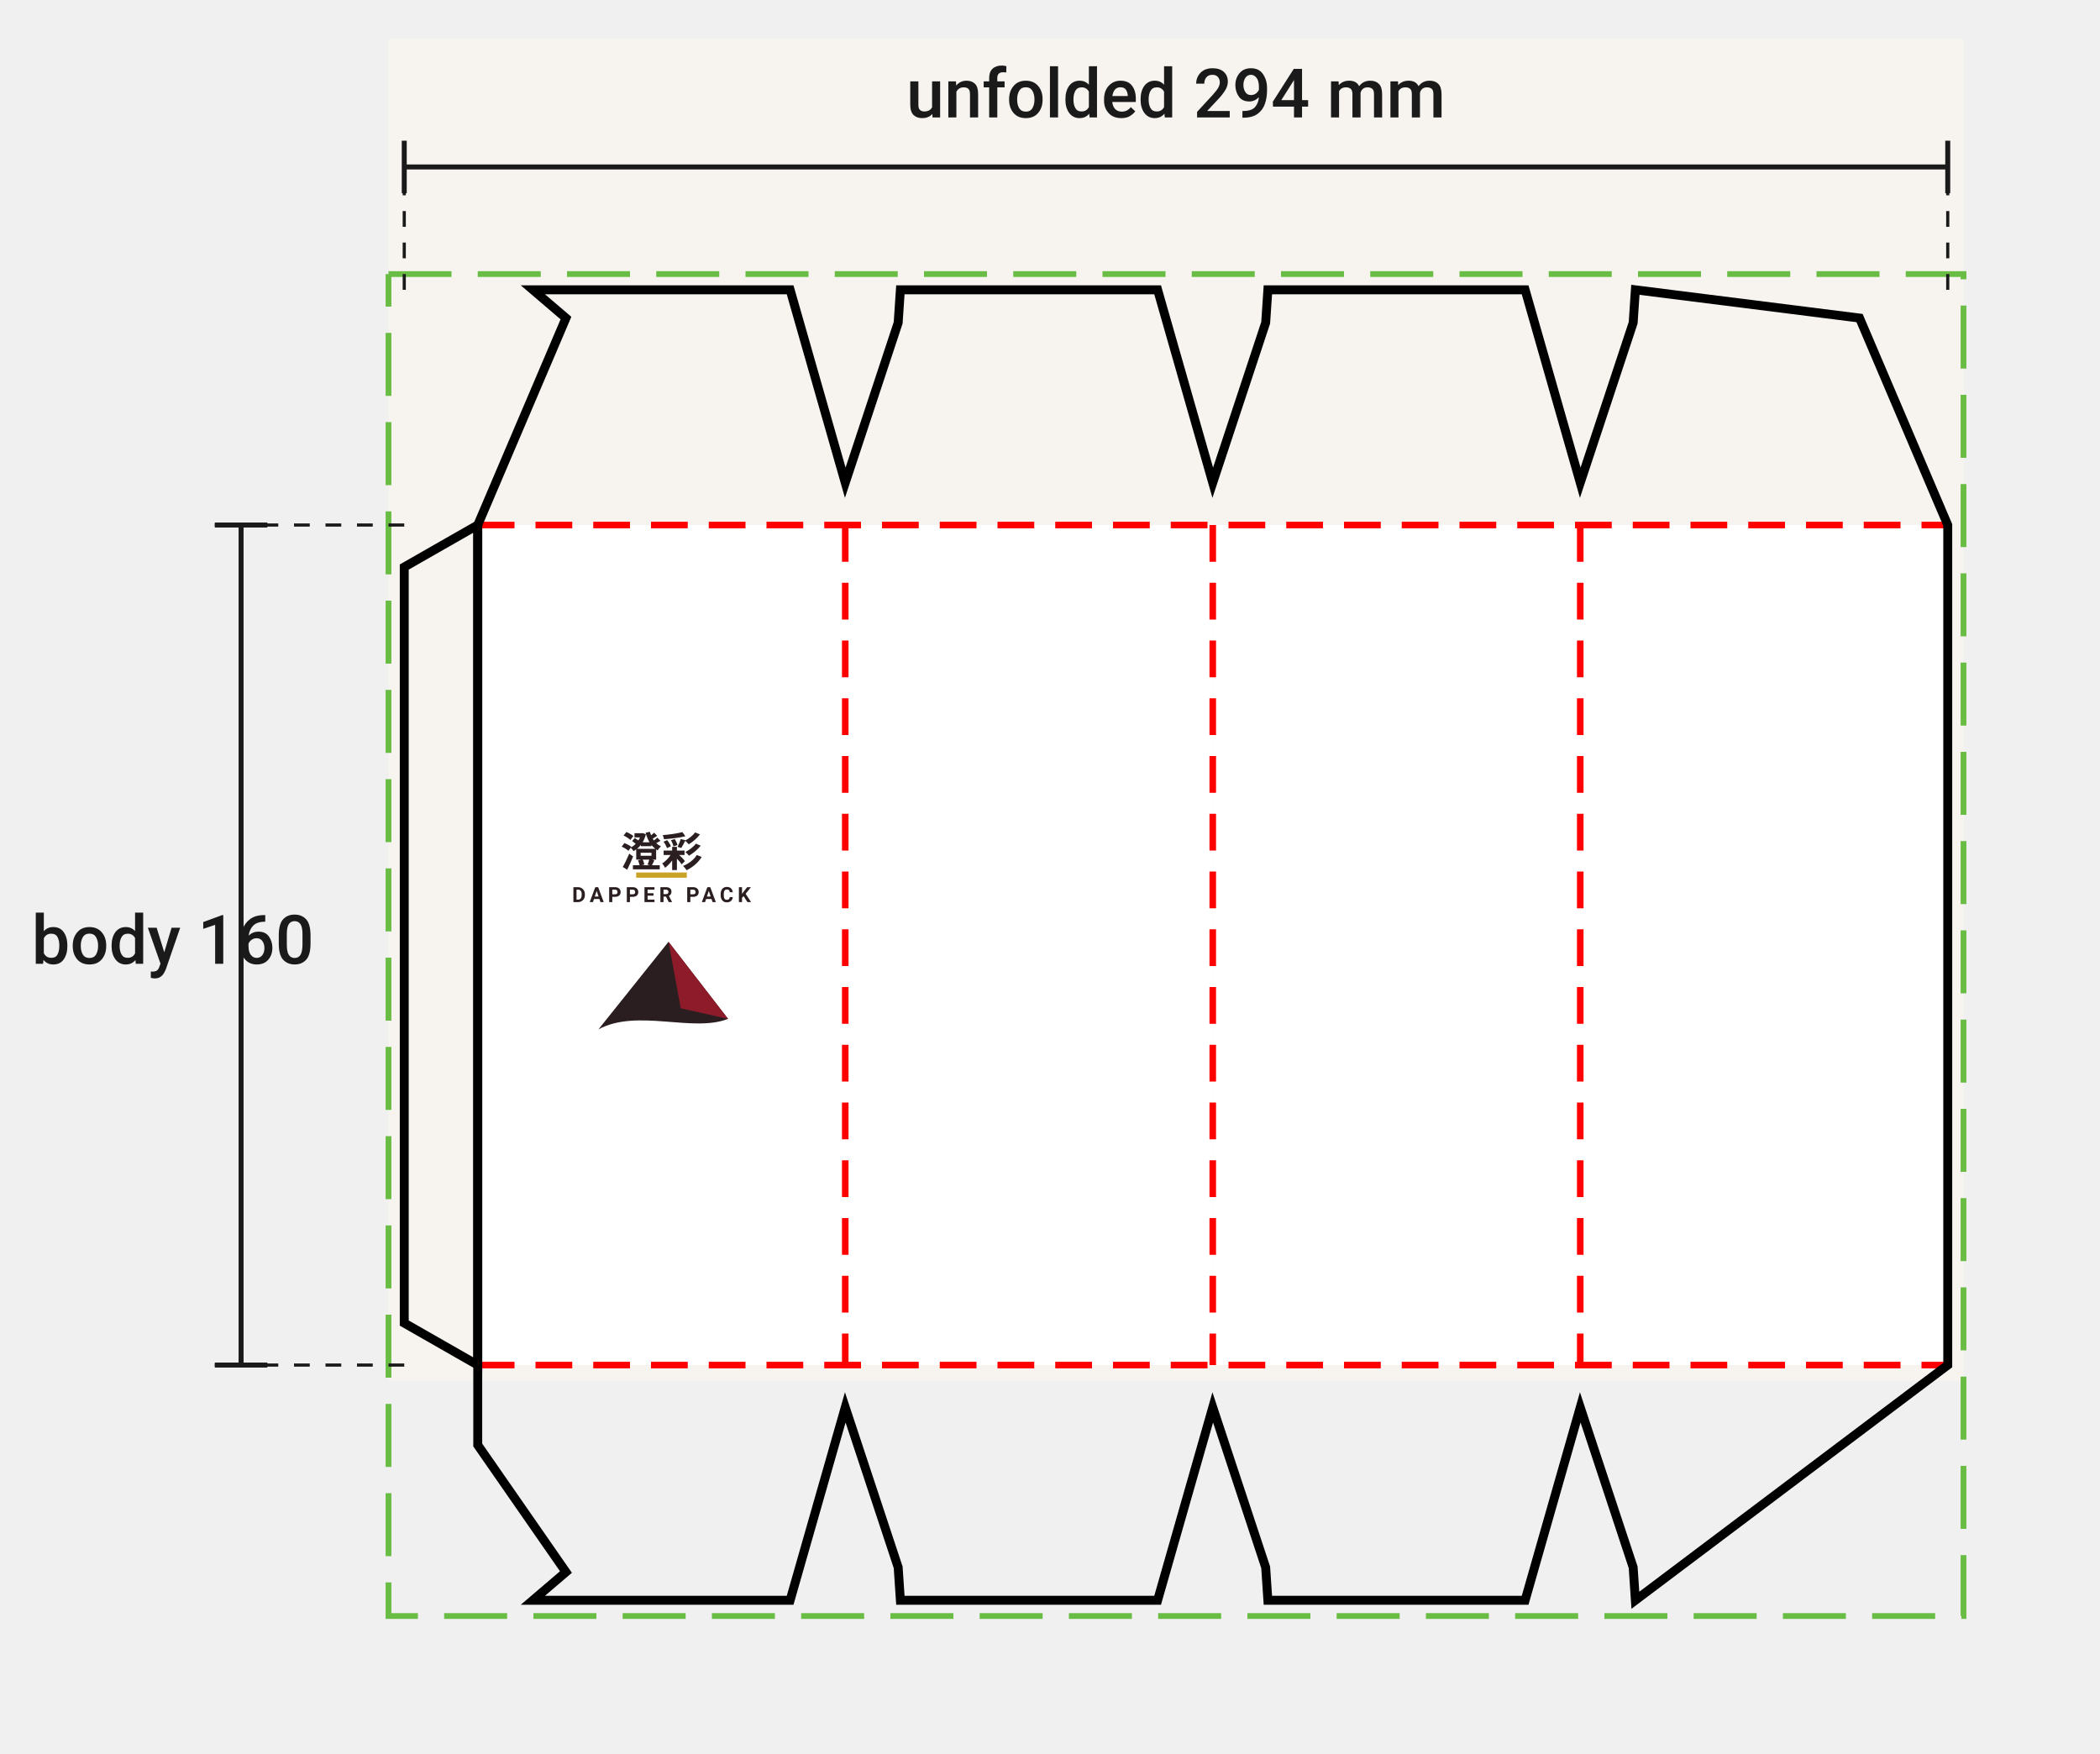
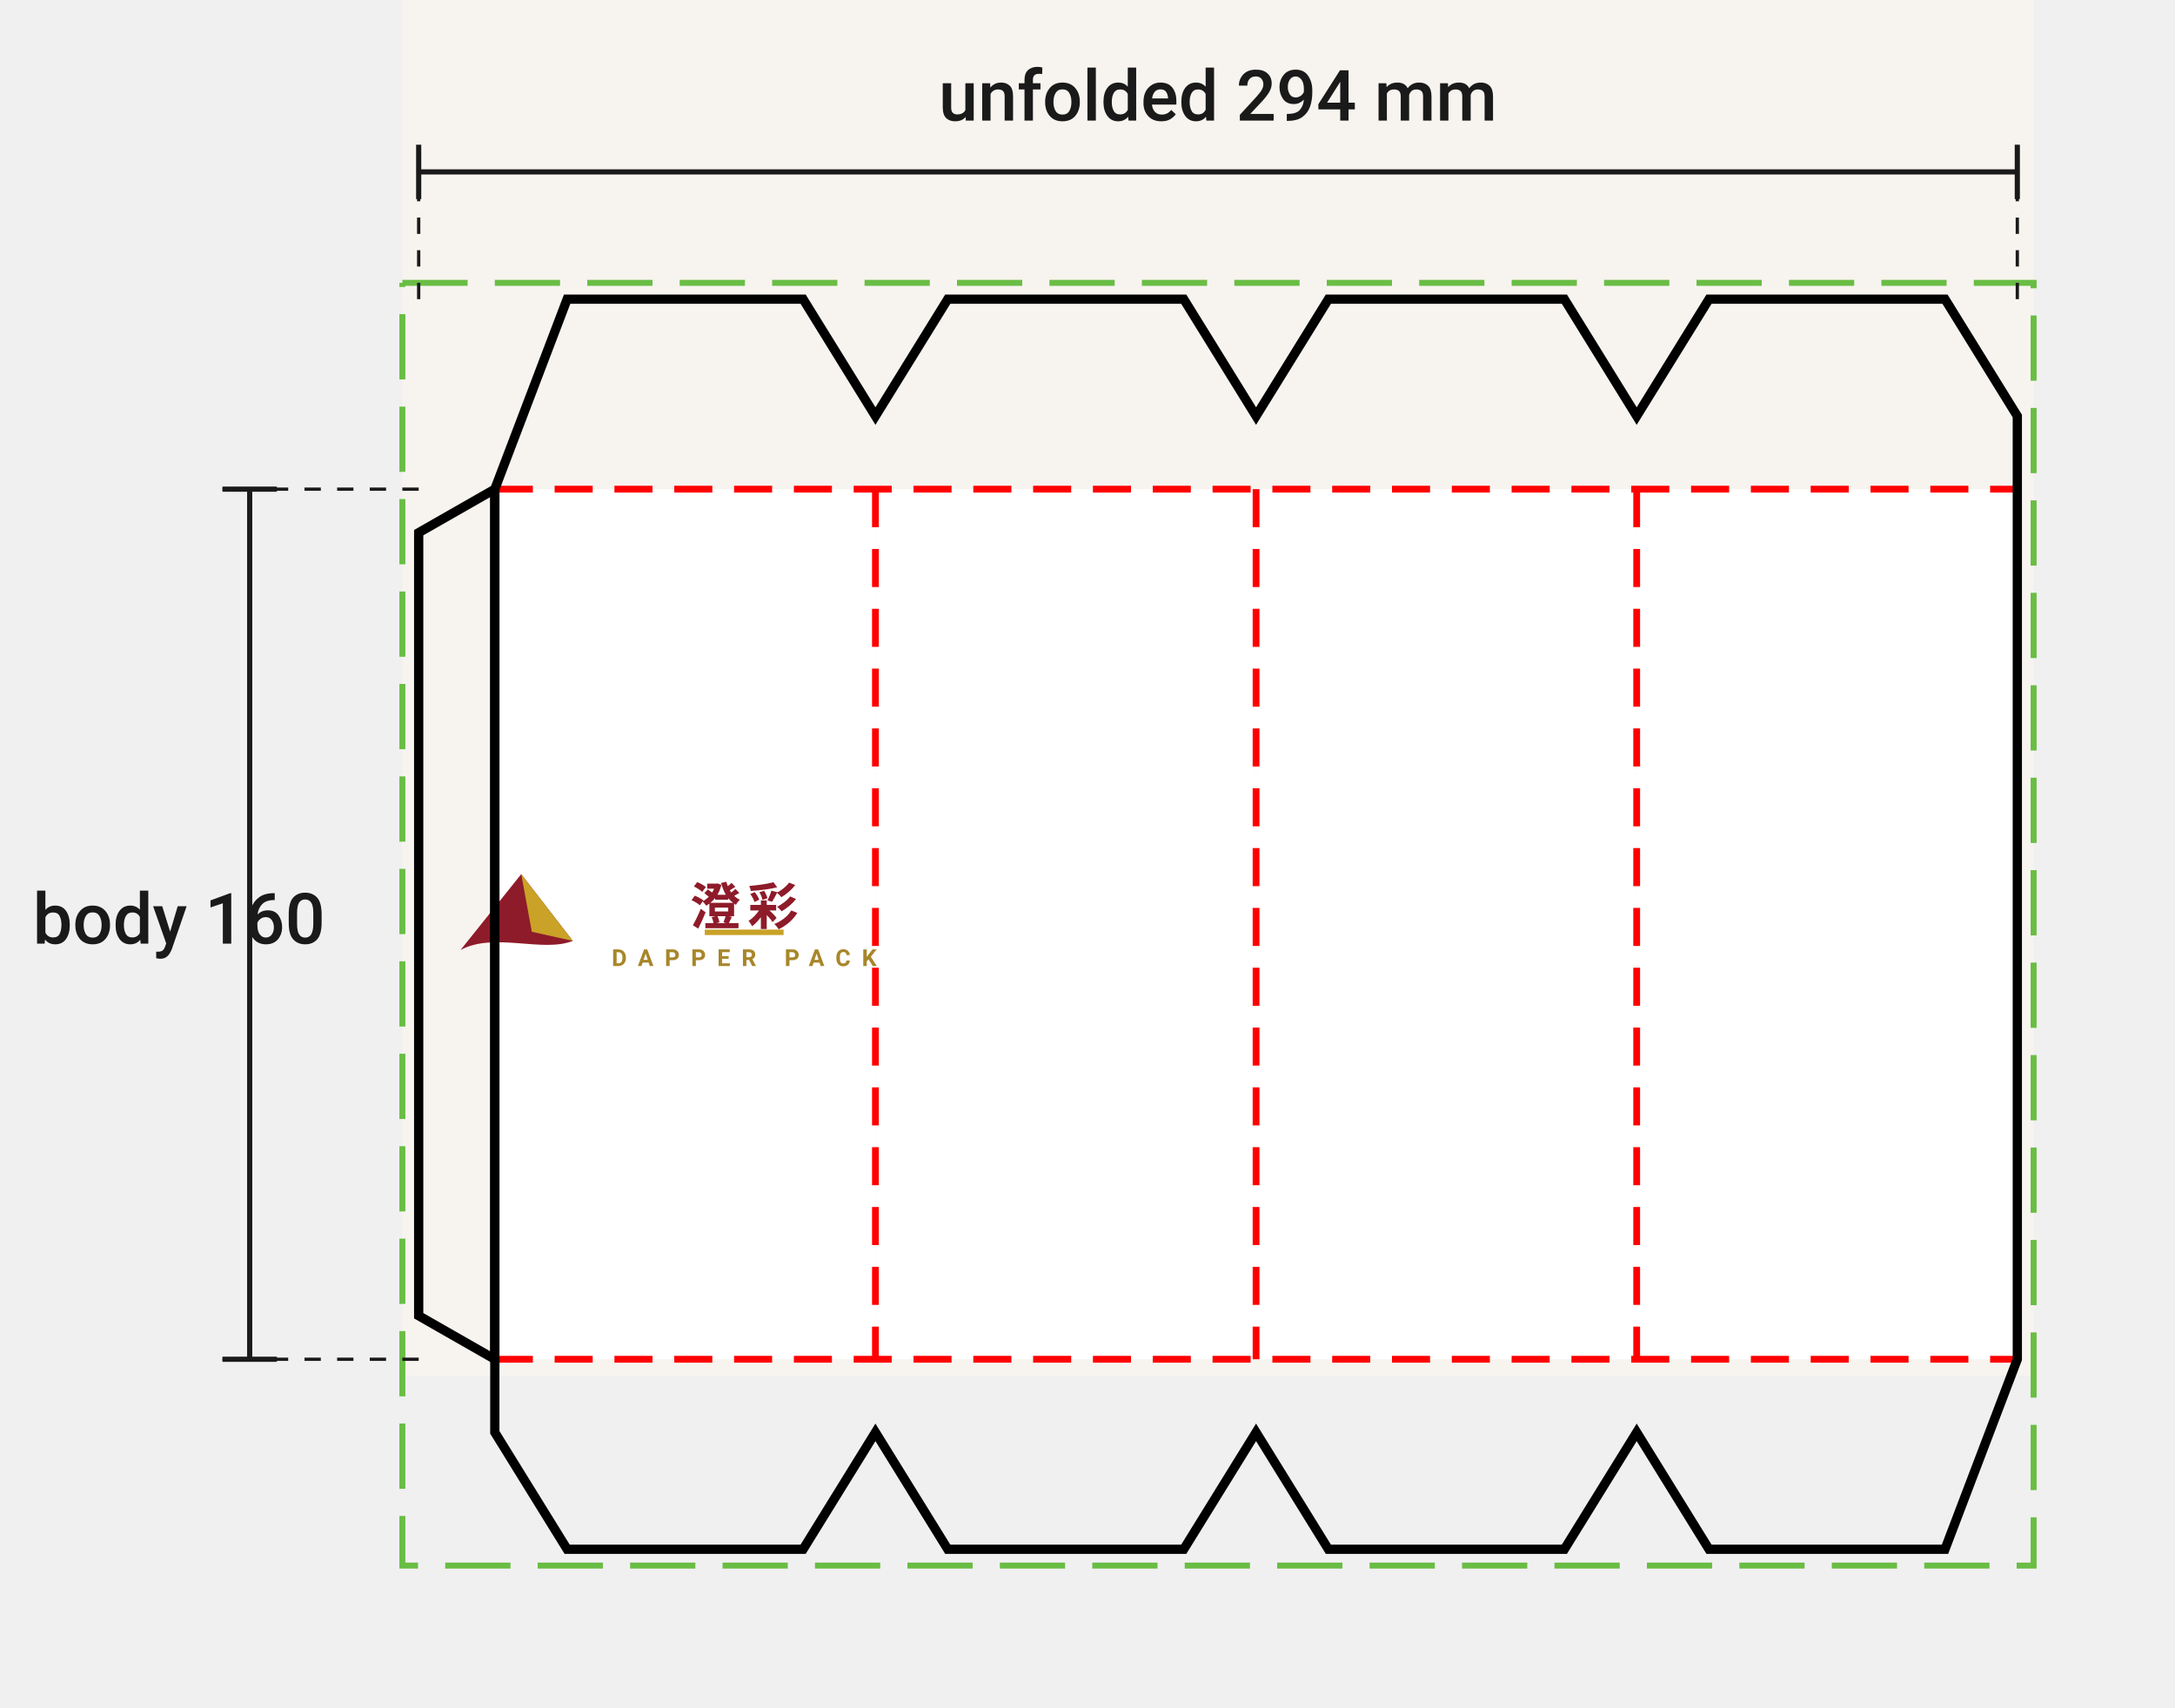
- <svg xmlns="http://www.w3.org/2000/svg" viewBox="-91.0 -55.0 400.0 333.6" width="400" height="334" role="img" aria-labelledby="tcarton-straight dcarton-straight">
+ <svg xmlns="http://www.w3.org/2000/svg" viewBox="-91.0 -45.1 400.0 313.9" width="400" height="314" role="img" aria-labelledby="tcarton-straight dcarton-straight">
  <g>
    <rect class="blank" x="-17.00" y="-47.80" width="300.00" height="255.60" fill="#F7F4EF" />
    <rect x="0.00" y="44.80" width="70.00" height="160.00" fill="#FFFFFF" />
    <rect x="70.00" y="44.80" width="70.00" height="160.00" fill="#FFFFFF" />
    <rect x="140.00" y="44.80" width="70.00" height="160.00" fill="#FFFFFF" />
    <rect x="210.00" y="44.80" width="70.00" height="160.00" fill="#FFFFFF" />
-     <g class="brand__mark" transform="translate(35.00 135.19) scale(0.1668)">
-       <path d="M -72 34 L 8 -66 L 76 22 C 36 38 -28 10 -72 34 Z" fill="#2A1E20" />
-       <path d="M 8 -66 L 76 22 L 22 10 Z" fill="#8E1B2A" />
+     <g class="brand__mark" transform="translate(3.74 124.80) scale(0.1395)">
+       <path d="M -72 34 L 8 -66 L 76 22 C 36 38 -28 10 -72 34 Z" fill="#8E1B2A" />
+       <path d="M 8 -66 L 76 22 L 22 10 Z" fill="#C9A227" />
    </g>
    <g class="wordmark">
-       <text x="35.00" y="107.12" font-family="ui-sans-serif,system-ui,-apple-system,'Segoe UI',Roboto,'Helvetica Neue',Arial,sans-serif" font-size="7.8" font-weight="600" fill="#2A1E20" text-anchor="middle" dominant-baseline="middle">澄彩</text>
-       <line x1="30.18" y1="111.48" x2="39.82" y2="111.48" stroke="#C9A227" stroke-width="1.00" />
-       <text x="35.00" y="115.52" font-family="ui-sans-serif,system-ui,-apple-system,'Segoe UI',Roboto,'Helvetica Neue',Arial,sans-serif" font-size="4.0" font-weight="600" fill="#2A1E20" letter-spacing="0.78" text-anchor="middle" dominant-baseline="middle">DAPPER PACK</text>
+       <text x="45.86" y="121.64" font-family="ui-sans-serif,system-ui,-apple-system,'Segoe UI',Roboto,'Helvetica Neue',Arial,sans-serif" font-size="9.3" font-weight="700" fill="#8E1B2A" letter-spacing="1.30" text-anchor="middle" dominant-baseline="middle">澄彩</text>
+       <line x1="38.61" y1="126.29" x2="53.11" y2="126.29" stroke="#C9A227" stroke-width="1.00" />
+       <text x="45.86" y="131.31" font-family="ui-sans-serif,system-ui,-apple-system,'Segoe UI',Roboto,'Helvetica Neue',Arial,sans-serif" font-size="4.3" font-weight="600" fill="#A8862A" letter-spacing="2.05" text-anchor="middle" dominant-baseline="middle">DAPPER PACK</text>
    </g>
    <line x1="70.00" y1="44.80" x2="70.00" y2="204.80" stroke="#FF0000" stroke-width="1.25" stroke-dasharray="7 4" />
    <line x1="140.00" y1="44.80" x2="140.00" y2="204.80" stroke="#FF0000" stroke-width="1.25" stroke-dasharray="7 4" />
    <line x1="210.00" y1="44.80" x2="210.00" y2="204.80" stroke="#FF0000" stroke-width="1.25" stroke-dasharray="7 4" />
    <line x1="0.00" y1="44.80" x2="280.00" y2="44.80" stroke="#FF0000" stroke-width="1.25" stroke-dasharray="7 4" />
    <line x1="0.00" y1="204.80" x2="280.00" y2="204.80" stroke="#FF0000" stroke-width="1.25" stroke-dasharray="7 4" />
    <line x1="0.00" y1="44.80" x2="0.00" y2="204.80" stroke="#FF0000" stroke-width="1.25" stroke-dasharray="7 4" />
-     <path d="M0.00,44.80 L16.80,5.38 L10.50,0.00 L59.50,0.00 L70.00,36.74 L70.00,36.74 L80.08,6.27 L80.50,0.00 L129.50,0.00 L140.00,36.74 L140.00,36.74 L150.08,6.27 L150.50,0.00 L199.50,0.00 L210.00,36.74 L210.00,36.74 L220.08,6.27 L220.50,0.00 L263.20,5.38 L280.00,44.80 L280.00,204.80 L220.50,249.60 L220.08,243.33 L210.00,212.86 L210.00,212.86 L199.50,249.60 L150.50,249.60 L150.08,243.33 L140.00,212.86 L140.00,212.86 L129.50,249.60 L80.50,249.60 L80.08,243.33 L70.00,212.86 L70.00,212.86 L59.50,249.60 L10.50,249.60 L16.80,244.22 L0.00,220.03 L0.00,204.80 Z" fill="none" stroke="#000000" stroke-width="1.7" stroke-linejoin="miter" />
+     <path d="M0.00,44.80 L13.30,9.86 L56.70,9.86 L70.00,31.36 L70.00,31.36 L83.30,9.86 L126.70,9.86 L140.00,31.36 L140.00,31.36 L153.30,9.86 L196.70,9.86 L210.00,31.36 L210.00,31.36 L223.30,9.86 L266.70,9.86 L280.00,31.36 L280.00,44.80 L280.00,204.80 L266.70,239.74 L223.30,239.74 L210.00,218.24 L210.00,218.24 L196.70,239.74 L153.30,239.74 L140.00,218.24 L140.00,218.24 L126.70,239.74 L83.30,239.74 L70.00,218.24 L70.00,218.24 L56.70,239.74 L13.30,239.74 L0.00,218.24 L0.00,204.80 Z" fill="none" stroke="#000000" stroke-width="1.7" stroke-linejoin="miter" />
    <path d="M0.00,44.80 L-14.00,52.80 L-14.00,196.80 L0.00,204.80 Z" fill="none" stroke="#000000" stroke-width="1.7" stroke-linejoin="miter" />
-     <path d="M-17.00,-3.00 L283.00,-3.00 L283.00,252.60 L-17.00,252.60 L-17.00,-3.00" fill="none" stroke="#69BD44" stroke-width="1.1" stroke-dasharray="12 5" />
-     <line x1="-14.00" y1="-23.40" x2="280.00" y2="-23.40" stroke="#1A1A1A" stroke-width="0.95" />
-     <line x1="-14.00" y1="0.00" x2="-14.00" y2="-28.40" stroke="#1A1A1A" stroke-width="0.6" stroke-dasharray="3 3" />
-     <line x1="-14.00" y1="-28.40" x2="-14.00" y2="-18.40" stroke="#1A1A1A" stroke-width="0.95" />
-     <line x1="280.00" y1="0.00" x2="280.00" y2="-28.40" stroke="#1A1A1A" stroke-width="0.6" stroke-dasharray="3 3" />
-     <line x1="280.00" y1="-28.40" x2="280.00" y2="-18.40" stroke="#1A1A1A" stroke-width="0.95" />
-     <text x="133.00" y="-36.40" font-family="ui-sans-serif,system-ui,-apple-system,'Segoe UI',Roboto,'Helvetica Neue',Arial,sans-serif" font-size="13" font-weight="500" fill="#1A1A1A" text-anchor="middle" dominant-baseline="middle">unfolded 294 mm</text>
+     <path d="M-17.00,6.86 L283.00,6.86 L283.00,242.74 L-17.00,242.74 L-17.00,6.86" fill="none" stroke="#69BD44" stroke-width="1.1" stroke-dasharray="12 5" />
+     <line x1="-14.00" y1="-13.54" x2="280.00" y2="-13.54" stroke="#1A1A1A" stroke-width="0.95" />
+     <line x1="-14.00" y1="9.86" x2="-14.00" y2="-18.54" stroke="#1A1A1A" stroke-width="0.6" stroke-dasharray="3 3" />
+     <line x1="-14.00" y1="-18.54" x2="-14.00" y2="-8.54" stroke="#1A1A1A" stroke-width="0.95" />
+     <line x1="280.00" y1="9.86" x2="280.00" y2="-18.54" stroke="#1A1A1A" stroke-width="0.6" stroke-dasharray="3 3" />
+     <line x1="280.00" y1="-18.54" x2="280.00" y2="-8.54" stroke="#1A1A1A" stroke-width="0.95" />
+     <text x="133.00" y="-26.54" font-family="ui-sans-serif,system-ui,-apple-system,'Segoe UI',Roboto,'Helvetica Neue',Arial,sans-serif" font-size="13" font-weight="500" fill="#1A1A1A" text-anchor="middle" dominant-baseline="middle">unfolded 294 mm</text>
    <line x1="-45.08" y1="44.80" x2="-45.08" y2="204.80" stroke="#1A1A1A" stroke-width="0.95" />
    <line x1="-14.00" y1="44.80" x2="-50.08" y2="44.80" stroke="#1A1A1A" stroke-width="0.6" stroke-dasharray="3 3" />
    <line x1="-50.08" y1="44.80" x2="-40.08" y2="44.80" stroke="#1A1A1A" stroke-width="0.95" />
    <line x1="-14.00" y1="204.80" x2="-50.08" y2="204.80" stroke="#1A1A1A" stroke-width="0.6" stroke-dasharray="3 3" />
    <line x1="-50.08" y1="204.80" x2="-40.08" y2="204.80" stroke="#1A1A1A" stroke-width="0.95" />
    <text x="-58.08" y="124.80" font-family="ui-sans-serif,system-ui,-apple-system,'Segoe UI',Roboto,'Helvetica Neue',Arial,sans-serif" font-size="13" font-weight="500" fill="#1A1A1A" text-anchor="middle" dominant-baseline="middle">body 160</text>
  </g>
</svg>
